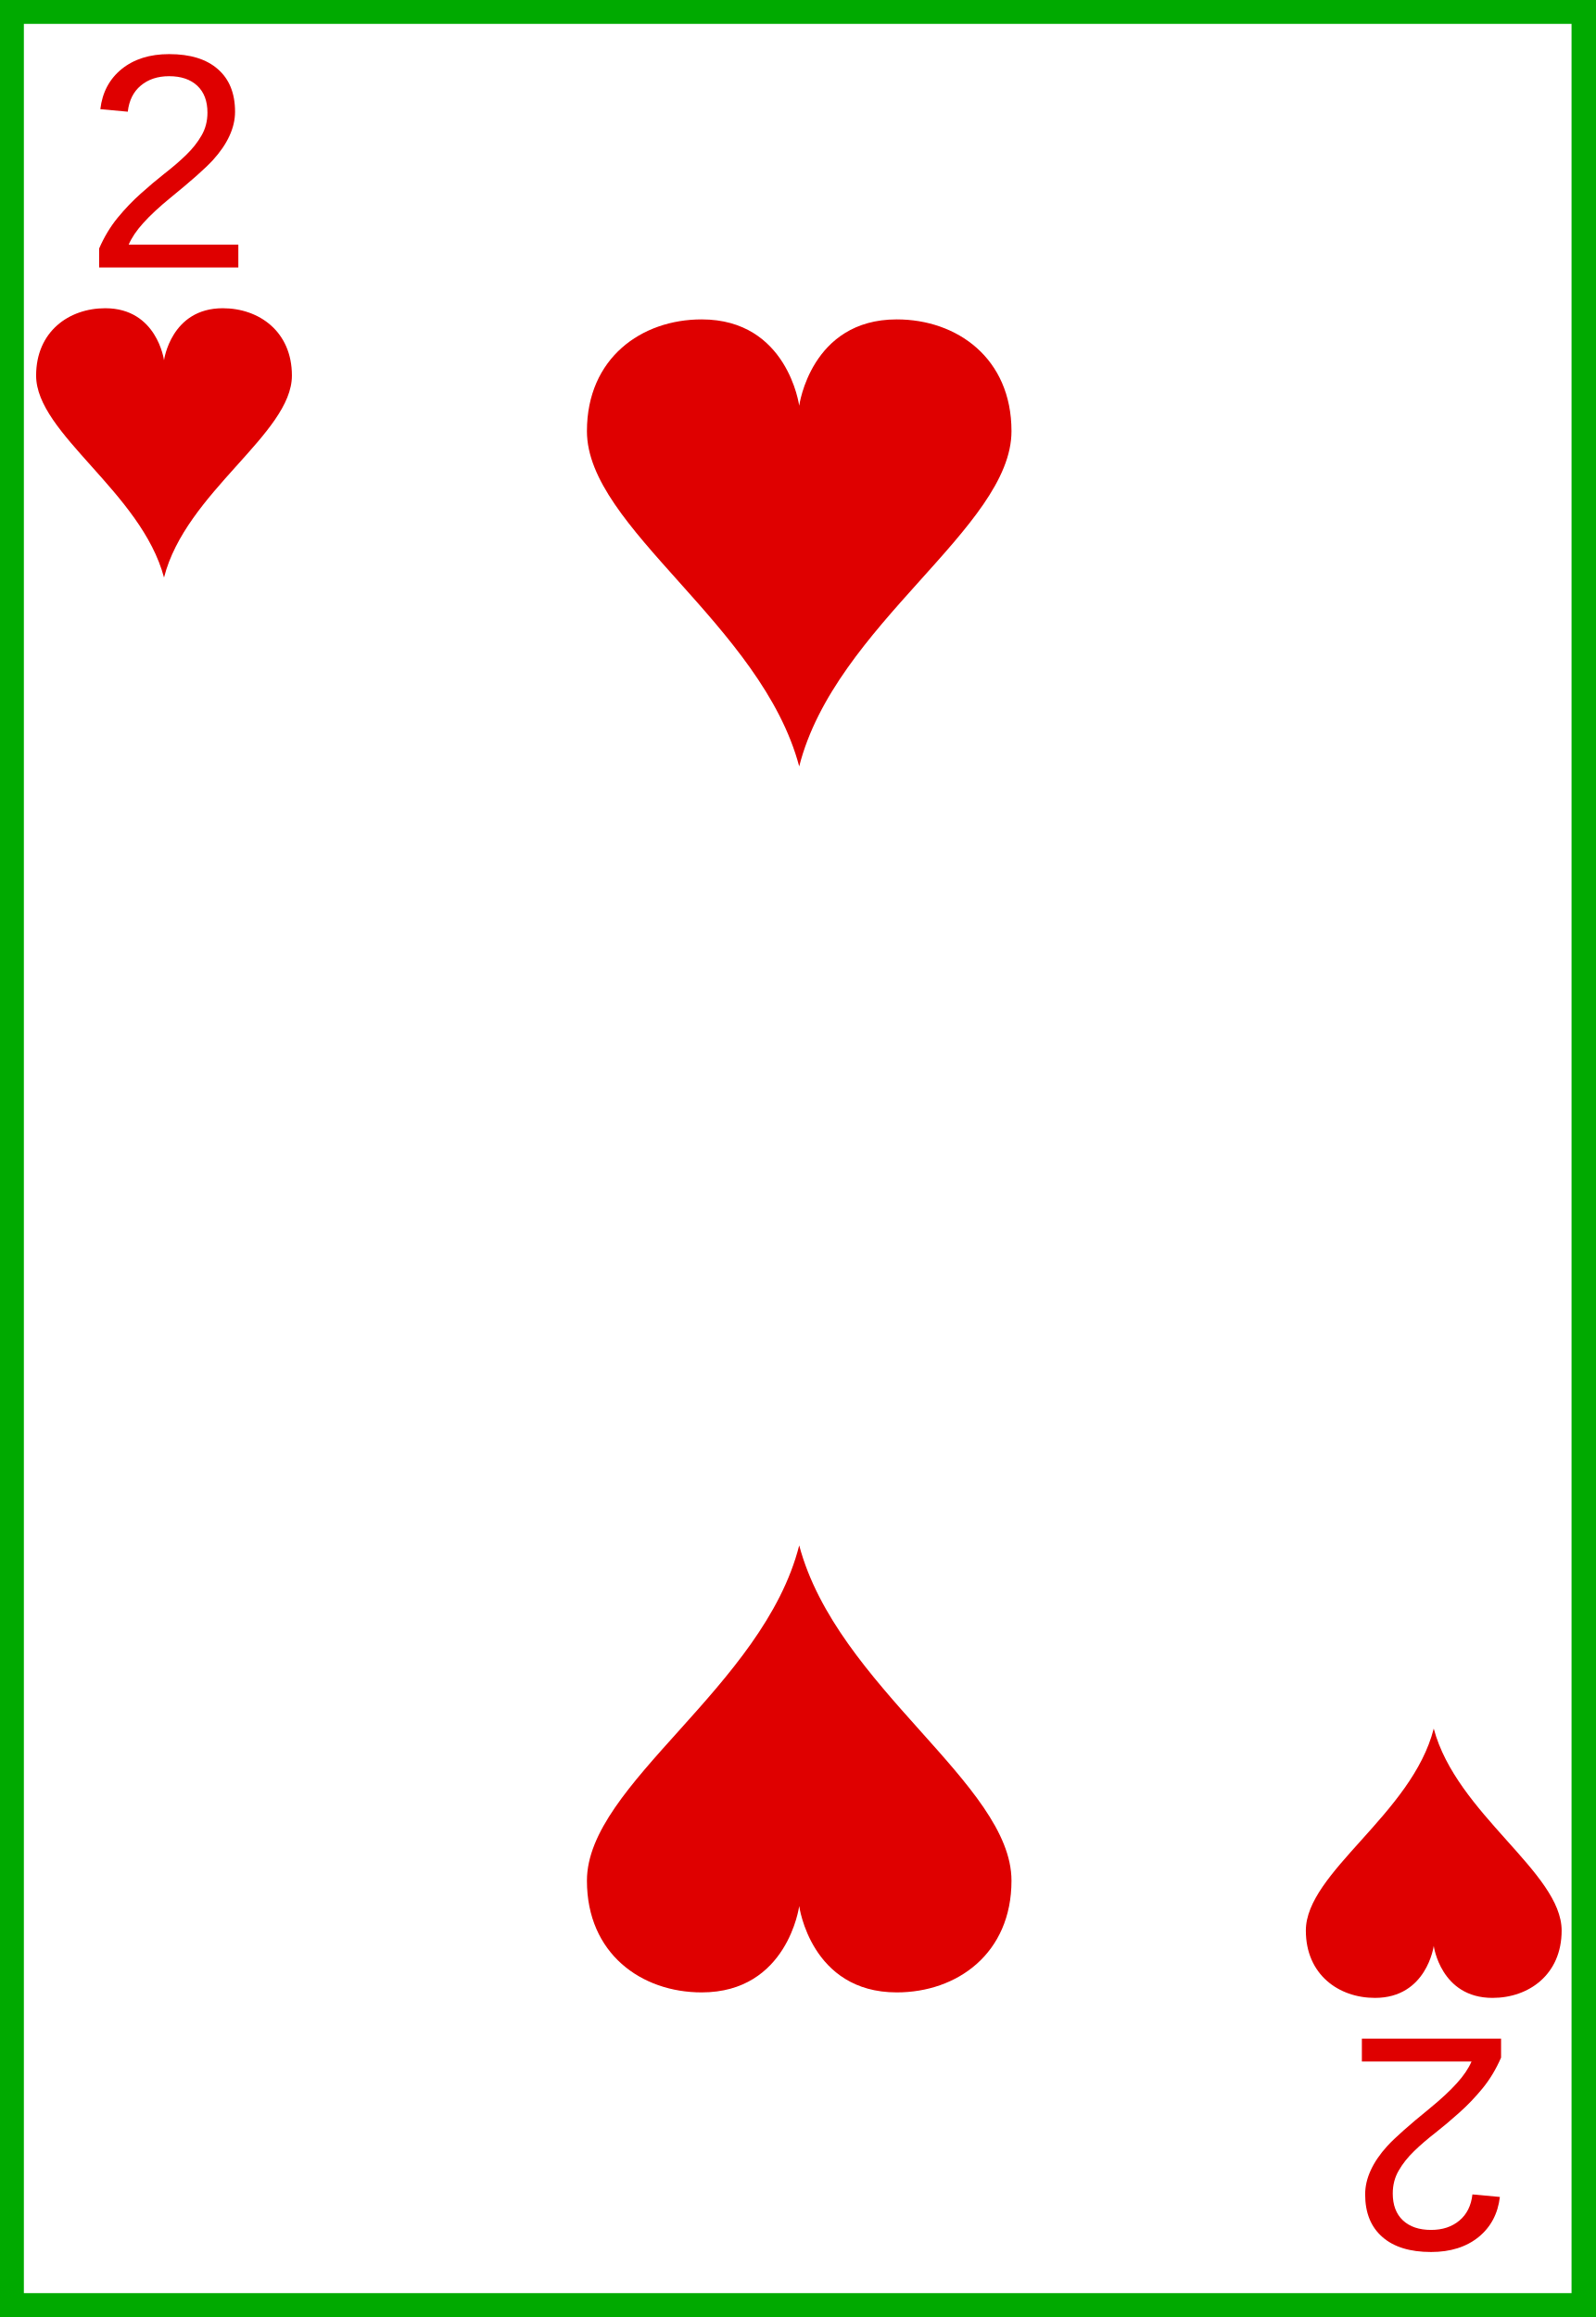
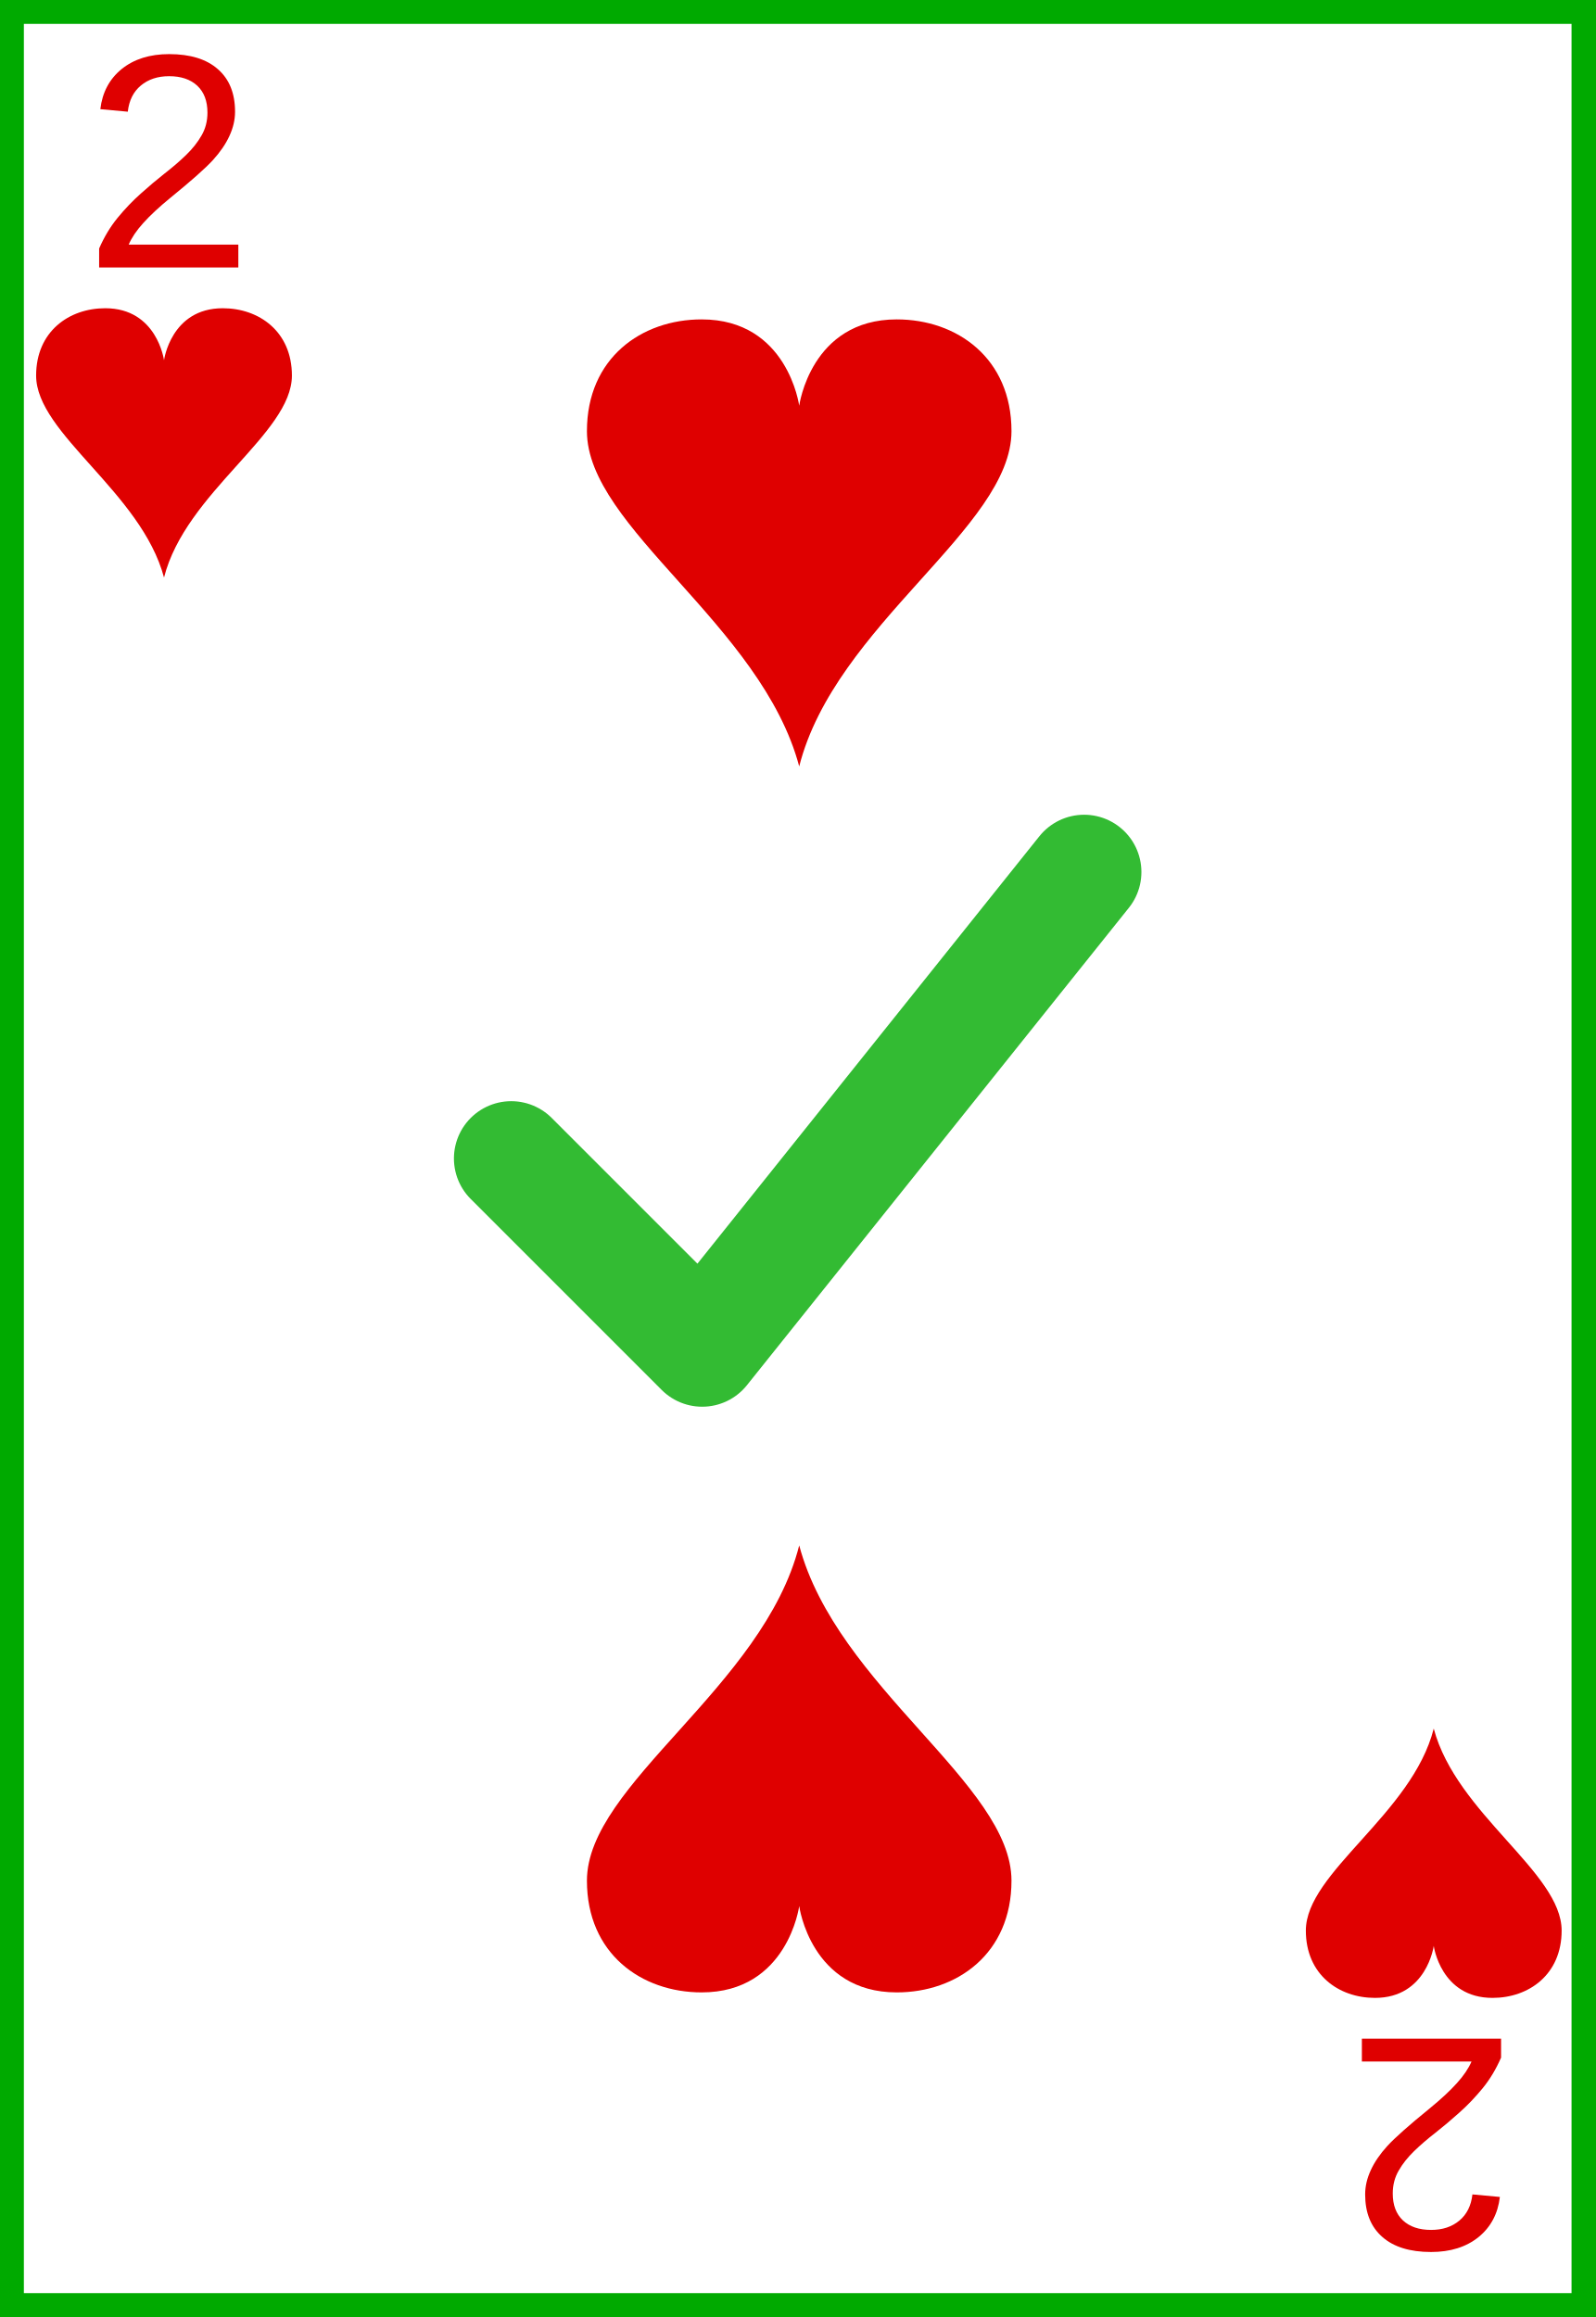
<svg xmlns="http://www.w3.org/2000/svg" xmlns:xlink="http://www.w3.org/1999/xlink" width="167.087pt" height="242.667pt" viewBox="0 0 167.087 242.667" xml:space="preserve" id="svg2" version="1.1">
  <defs id="defs41">
    <radialGradient xlink:href="#linearGradient3773" id="radialGradient3781" cx="-0.158" cy="-8.835" fx="-0.158" fy="-8.835" r="8" gradientTransform="matrix(-1.584269,-0.02349808,0.03071979,-2.477574,-0.2485638,-26.71351)" gradientUnits="userSpaceOnUse" />
    <linearGradient id="linearGradient3773">
      <stop style="stop-color:#000000;stop-opacity:1;" offset="0" id="stop3775" />
      <stop style="stop-color:#000000;stop-opacity:0.649;" offset="1" id="stop3777" />
    </linearGradient>
    <radialGradient xlink:href="#linearGradient3773" id="radialGradient3957" cx="-0.158" cy="-8.835" fx="-0.158" fy="-8.835" r="8" gradientTransform="matrix(-1.584269,-0.02349808,0.03071979,-2.477574,-0.2485638,-26.71351)" gradientUnits="userSpaceOnUse" />
    <linearGradient id="linearGradient3959">
      <stop style="stop-color:#000000;stop-opacity:1;" offset="0" id="stop3961" />
      <stop style="stop-color:#000000;stop-opacity:0.649;" offset="1" id="stop3963" />
    </linearGradient>
    <radialGradient r="81.903" fy="509.476" fx="168.025" cy="509.476" cx="168.025" gradientTransform="matrix(1.25656,-0.7774064,0.3366382,0.5361257,-221.2021,359.2426)" gradientUnits="userSpaceOnUse" id="radialGradient3975" xlink:href="#linearGradient3784-4" />
    <linearGradient id="linearGradient3784-4">
      <stop style="stop-color:#ffffff;stop-opacity:0.435;" offset="0" id="stop3786-8" />
      <stop style="stop-color:#000000;stop-opacity:0;" offset="1" id="stop3788-6" />
    </linearGradient>
    <radialGradient xlink:href="#linearGradient3784-4-5" id="radialGradient3929" gradientUnits="userSpaceOnUse" gradientTransform="matrix(1.25656,-0.7774064,0.3366382,0.5361257,-221.2021,359.2426)" cx="168.025" cy="509.476" fx="168.025" fy="509.476" r="81.903" />
    <linearGradient id="linearGradient3784-4-5">
      <stop style="stop-color:#ffffff;stop-opacity:0.489;" offset="0" id="stop3786-8-0" />
      <stop style="stop-color:#000000;stop-opacity:0;" offset="1" id="stop3788-6-3" />
    </linearGradient>
    <radialGradient xlink:href="#linearGradient3784-4-1" id="radialGradient3927" gradientUnits="userSpaceOnUse" gradientTransform="matrix(1.25656,-0.7774064,0.3366382,0.5361257,-221.2021,359.2426)" cx="168.025" cy="509.476" fx="168.025" fy="509.476" r="81.903" />
    <linearGradient id="linearGradient3784-4-1">
      <stop style="stop-color:#ffffff;stop-opacity:0.237;" offset="0" id="stop3786-8-03" />
      <stop style="stop-color:#000000;stop-opacity:0;" offset="1" id="stop3788-6-6" />
    </linearGradient>
    <radialGradient xlink:href="#linearGradient3768" id="radialGradient3776" cx="-0.206" cy="-4.579" fx="-0.206" fy="-4.579" r="8" gradientTransform="matrix(-1,0,0,-1.720176,-0.4120407,-13.02719)" gradientUnits="userSpaceOnUse" />
    <linearGradient id="linearGradient3768">
      <stop style="stop-color:#df0000;stop-opacity:1;" offset="0" id="stop3770" />
      <stop style="stop-color:#df0000;stop-opacity:0.672;" offset="1" id="stop3772" />
    </linearGradient>
    <radialGradient r="81.903" fy="511.223" fx="171.487" cy="511.223" cx="171.487" gradientTransform="matrix(1.152989,-0.6739155,0.3948202,0.6754904,-233.6326,270.4008)" gradientUnits="userSpaceOnUse" id="radialGradient4013" xlink:href="#linearGradient3784-4-6" />
    <linearGradient id="linearGradient3784-4-6">
      <stop style="stop-color:#ffffff;stop-opacity:0.313;" offset="0" id="stop3786-8-8" />
      <stop style="stop-color:#000000;stop-opacity:0;" offset="1" id="stop3788-6-8" />
    </linearGradient>
    <radialGradient r="81.903" fy="492.632" fx="159.354" cy="492.632" cx="159.354" gradientTransform="matrix(1.089478,-0.715138,0.4464527,0.6562658,-244.9333,290.9185)" gradientUnits="userSpaceOnUse" id="radialGradient4013-8" xlink:href="#linearGradient3784-4-2" />
    <linearGradient id="linearGradient3784-4-2">
      <stop style="stop-color:#ffffff;stop-opacity:0.29;" offset="0" id="stop3786-8-1" />
      <stop style="stop-color:#000000;stop-opacity:0;" offset="1" id="stop3788-6-5" />
    </linearGradient>
    <radialGradient r="81.903" fy="492.632" fx="159.354" cy="492.632" cx="159.354" gradientTransform="matrix(1.089478,-0.715138,0.4464527,0.6562658,-244.9333,290.9185)" gradientUnits="userSpaceOnUse" id="radialGradient3073" xlink:href="#linearGradient3784-4-2" />
  </defs>
  <g id="Layer_x0020_1" style="fill-rule:nonzero;clip-rule:nonzero;stroke:#000000;stroke-miterlimit:4;">
    <path style="fill:#FFFFFF;stroke-width:0.5;" d="M166.837,235.548c0,3.777-3.087,6.869-6.871,6.869H7.111c-3.775,0-6.861-3.092-6.861-6.869V7.12C0.25,3.343,3.336,0.25,7.111,0.25h152.855    c3.784,0,6.871,3.093,6.871,6.87v228.428z" id="path5" />
    <g style="stroke:none;" id="g7">
      <g id="g9">
				
			</g>
    </g>
    <g id="g15">
			
		</g>
    <g id="g19">
			
		</g>
    <g style="stroke:none;" id="g23">
      <g id="g25">
				
			</g>
    </g>
    <g style="stroke:none;" id="g31">
      <g id="g33">
				
			</g>
    </g>
  </g>
  <text xml:space="preserve" style="font-size:32px;font-style:normal;font-weight:normal;line-height:125%;letter-spacing:0px;word-spacing:0px;fill:#df0000;fill-opacity:1;stroke:none;font-family:Bitstream Vera Sans" x="8.775" y="28.013" id="text3788">
    <tspan id="tspan3790" x="8.775" y="28.013" style="font-style:normal;font-variant:normal;font-weight:normal;font-stretch:normal;fill:#df0000;fill-opacity:1;font-family:Arial;-inkscape-font-specification:Arial">2</tspan>
  </text>
  <g transform="matrix(1.674307,0,0,1.566992,17.17751,46.38532)" id="layer1-9-6" style="fill:#df0000;fill-opacity:1">
    <path style="fill:#df0000;fill-opacity:1" id="hl-8" d="M 3.676,-9 C 0.433,-9 0,-5.523 0,-5.523 0,-5.523 -0.433,-9 -3.676,-9 -5.946,-9 -8,-7.441 -8,-4.5 -8,-0.614 -1.421,3.294 0,9 1.352,3.299 8,-0.614 8,-4.5 8,-7.441 5.946,-9 3.676,-9 z" />
  </g>
  <text xml:space="preserve" style="font-size:32px;font-style:normal;font-weight:normal;line-height:125%;letter-spacing:0px;word-spacing:0px;fill:#df0000;fill-opacity:1;stroke:none;font-family:Bitstream Vera Sans" x="-158.818" y="-213.515" id="text3788-4" transform="scale(-1,-1)">
    <tspan id="tspan3790-3" x="-158.818" y="-213.515" style="font-style:normal;font-variant:normal;font-weight:normal;font-stretch:normal;fill:#df0000;fill-opacity:1;font-family:Arial;-inkscape-font-specification:Arial">2</tspan>
  </text>
  <g transform="matrix(-1.674307,0,0,-1.566992,150.156,195.1431)" id="layer1-9-6-5" style="fill:#df0000;fill-opacity:1">
    <path style="fill:#df0000;fill-opacity:1" id="hl-8-1" d="M 3.676,-9 C 0.433,-9 0,-5.523 0,-5.523 0,-5.523 -0.433,-9 -3.676,-9 -5.946,-9 -8,-7.441 -8,-4.5 -8,-0.614 -1.421,3.294 0,9 1.352,3.299 8,-0.614 8,-4.5 8,-7.441 5.946,-9 3.676,-9 z" />
  </g>
  <g transform="matrix(2.779008,0,0,2.600887,83.70107,56.85977)" id="layer1-9-6-8" style="fill:#df0000;fill-opacity:1">
    <path style="fill:#df0000;fill-opacity:1" id="hl-8-8" d="M 3.676,-9 C 0.433,-9 0,-5.523 0,-5.523 0,-5.523 -0.433,-9 -3.676,-9 -5.946,-9 -8,-7.441 -8,-4.5 -8,-0.614 -1.421,3.294 0,9 1.352,3.299 8,-0.614 8,-4.5 8,-7.441 5.946,-9 3.676,-9 z" />
  </g>
  <g transform="matrix(-2.779008,0,0,-2.600887,83.70107,185.2622)" id="layer1-9-6-8-9" style="fill:#df0000;fill-opacity:1">
    <path style="fill:#df0000;fill-opacity:1" id="hl-8-8-5" d="M 3.676,-9 C 0.433,-9 0,-5.523 0,-5.523 0,-5.523 -0.433,-9 -3.676,-9 -5.946,-9 -8,-7.441 -8,-4.5 -8,-0.614 -1.421,3.294 0,9 1.352,3.299 8,-0.614 8,-4.5 8,-7.441 5.946,-9 3.676,-9 z" />
  </g>
+   <path d="M 53.54 121.33 L 73.54 141.33 L 113.54 91.33" fill="none" stroke="#00AA00" stroke-width="12" stroke-linecap="round" stroke-linejoin="round" opacity="0.8" />
  <rect x="0" y="0" width="167.087" height="242.667" fill="none" stroke="#00AA00" stroke-width="5" />
</svg>
